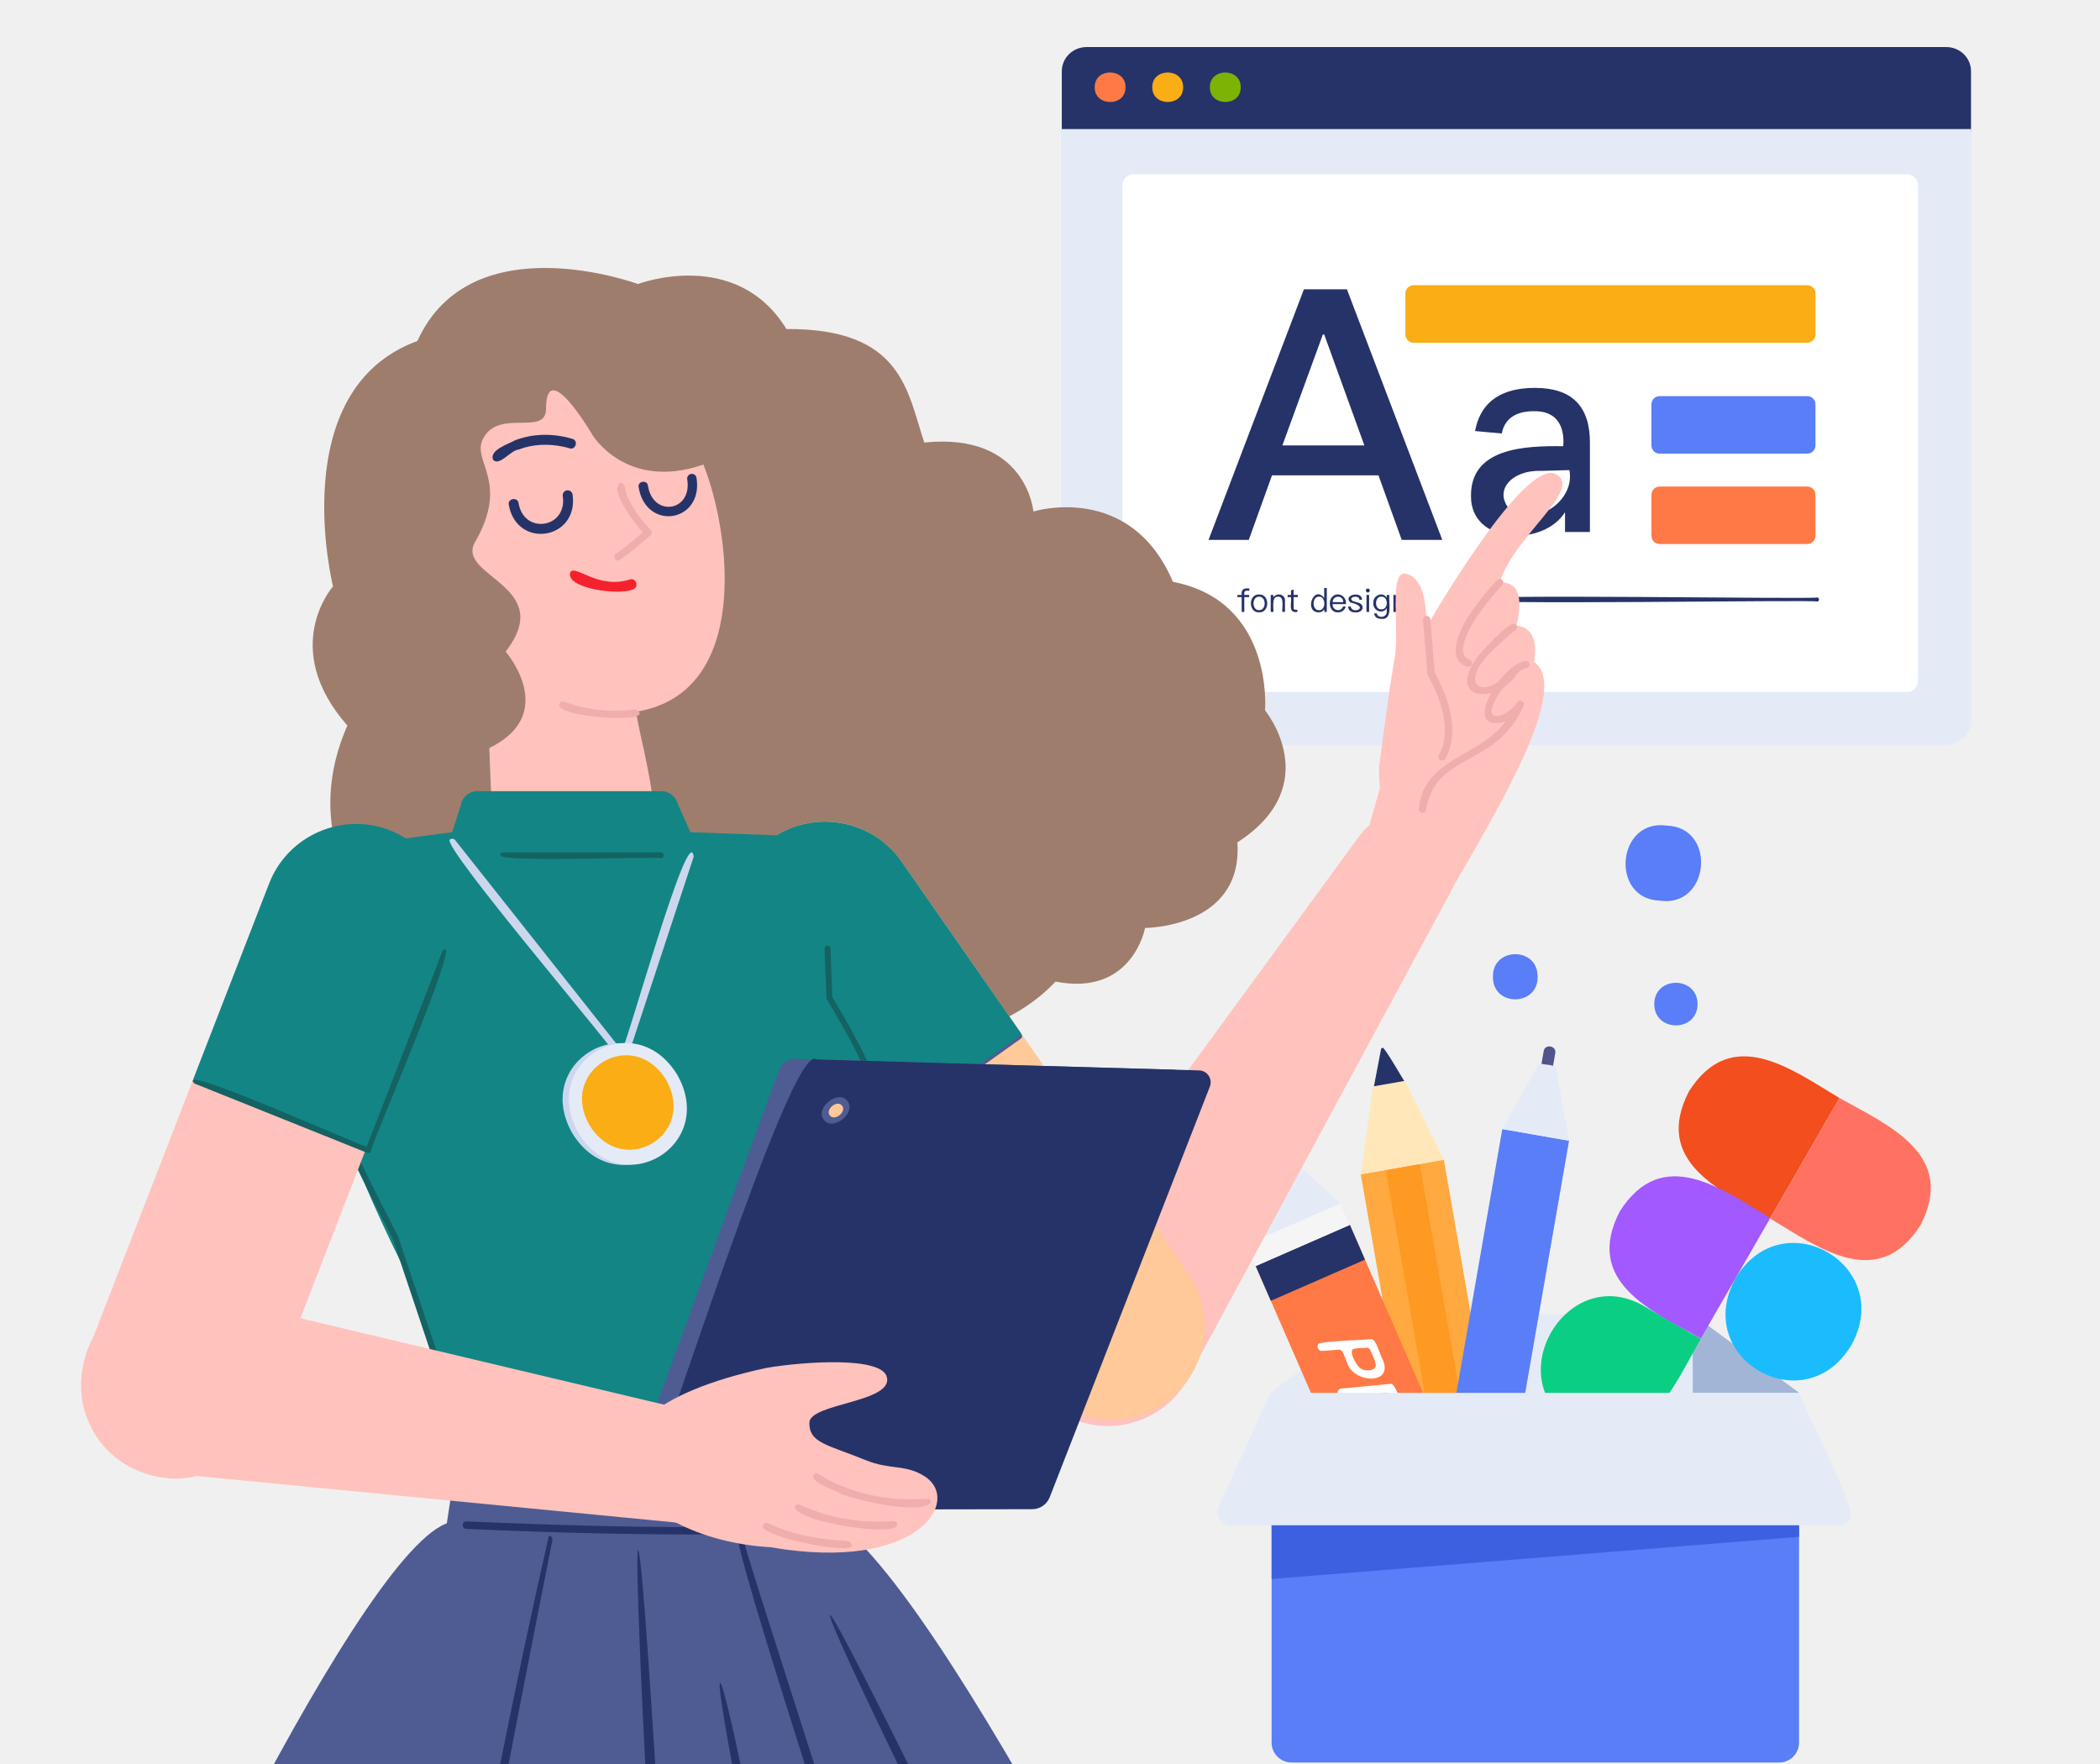
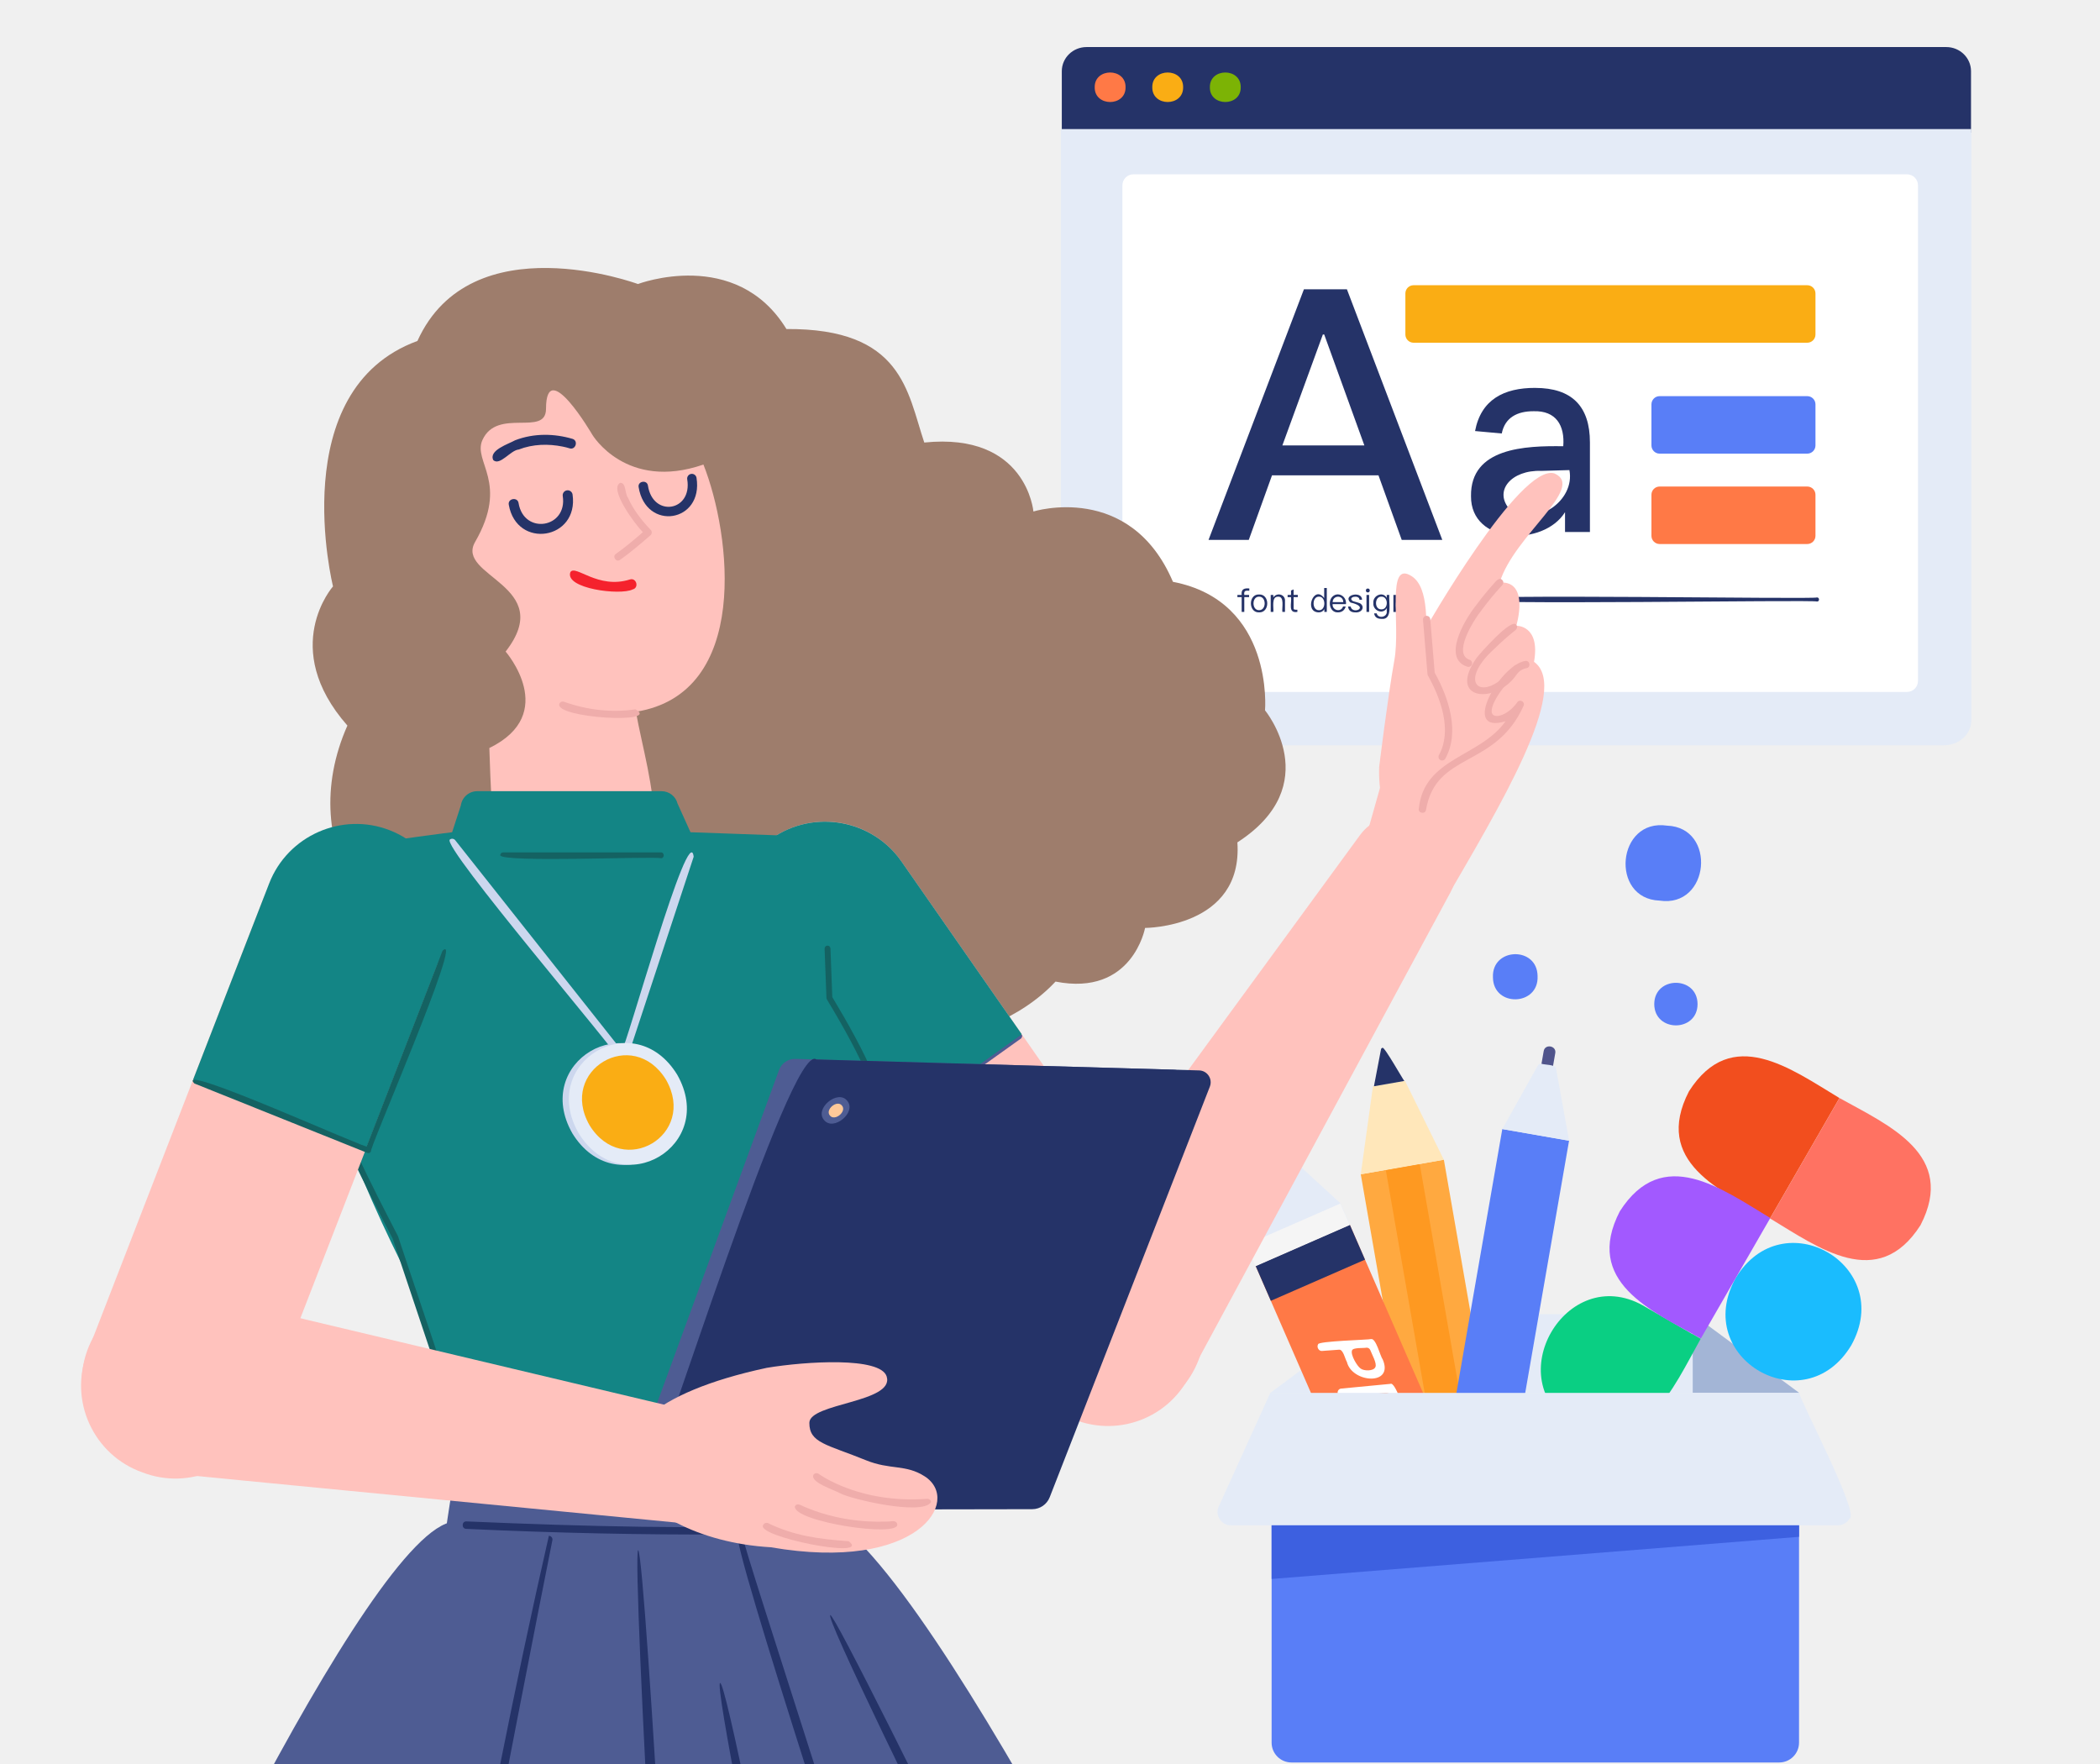
<svg xmlns="http://www.w3.org/2000/svg" id="Layer_1" viewBox="0 0 1000 840">
  <defs>
    <style>.cls-1,.cls-2{fill:#4e5c93;}.cls-3,.cls-4,.cls-5,.cls-6,.cls-7,.cls-2,.cls-8,.cls-9,.cls-10,.cls-11,.cls-12{fill-rule:evenodd;}.cls-3,.cls-13{fill:#ff7946;}.cls-4{fill:#ffc2bd;}.cls-14{fill:#fff;}.cls-15,.cls-7{fill:#e4ebf7;}.cls-16{fill:#f24e1e;}.cls-17{fill:#f5f5f5;}.cls-18{fill:#a259ff;}.cls-19,.cls-5{fill:#253368;}.cls-20,.cls-6{fill:#ccd7ee;}.cls-21{fill:#a3b5d6;}.cls-22{fill:#ff7262;}.cls-23{fill:#1abcfe;}.cls-24{fill:#597ef7;}.cls-25{clip-path:url(#clippath-1);}.cls-26{fill:#146262;}.cls-8{fill:#ffc999;}.cls-27{fill:#3d60e0;}.cls-28{fill:#50548b;}.cls-29{fill:#efadab;}.cls-30{clip-path:url(#clippath);}.cls-31{fill:#ffa940;}.cls-9{fill:#7cb305;}.cls-32{fill:none;}.cls-10{fill:#138585;}.cls-11,.cls-33{fill:#faad14;}.cls-34{fill:#ffe7ba;}.cls-35{fill:#fe9921;}.cls-36{fill:#0acf83;}.cls-37{fill:#f5222d;}.cls-12{fill:#9e7d6c;}</style>
    <clipPath id="clippath">
      <rect class="cls-32" x="525.55" y="440.57" width="455" height="455.8" />
    </clipPath>
    <clipPath id="clippath-1">
      <polygon class="cls-32" points="785 453.92 981 567.28 867.84 763.63 671.84 650.27 785 453.92" />
    </clipPath>
  </defs>
  <path class="cls-5" d="M938.57,63.19H505.62v-29.28c0-6.35,5.27-11.5,11.78-11.5h409.4c6.5,0,11.78,5.15,11.78,11.5v29.28Z" />
  <path class="cls-3" d="M535.98,41.55c.14,9.37-14.83,9.37-14.69,0-.14-9.37,14.83-9.37,14.69,0Z" />
  <path class="cls-11" d="M563.4,41.55c.14,9.37-14.83,9.37-14.69,0-.14-9.37,14.83-9.37,14.69,0Z" />
  <path class="cls-9" d="M590.82,41.55c.14,9.37-14.83,9.37-14.69,0-.14-9.37,14.83-9.37,14.69,0Z" />
  <path class="cls-7" d="M518.32,354.92c-7.25,0-13.13-5.3-13.13-11.83V61.48h433.53V343.09c0,6.53-5.88,11.83-13.13,11.83h-407.27Z" />
  <path class="cls-14" d="M908.08,83h-368.35c-2.9,0-5.25,2.35-5.25,5.26v235.97c0,2.9,2.35,5.26,5.25,5.26h368.35c2.9,0,5.25-2.35,5.25-5.26V88.26c0-2.9-2.35-5.26-5.25-5.26Z" />
  <path class="cls-33" d="M860.6,135.82h-187.47c-2.16,0-3.9,1.75-3.9,3.91v19.56c0,2.16,1.75,3.91,3.9,3.91h187.47c2.16,0,3.91-1.75,3.91-3.91v-19.56c0-2.16-1.75-3.91-3.91-3.91Z" />
  <path class="cls-13" d="M860.6,231.68h-70.3c-2.16,0-3.9,1.75-3.9,3.91v19.56c0,2.16,1.75,3.91,3.9,3.91h70.3c2.16,0,3.91-1.75,3.91-3.91v-19.56c0-2.16-1.75-3.91-3.91-3.91Z" />
  <path class="cls-24" d="M860.6,188.64h-70.3c-2.16,0-3.9,1.75-3.9,3.91v19.56c0,2.16,1.75,3.91,3.9,3.91h70.3c2.16,0,3.91-1.75,3.91-3.91v-19.56c0-2.16-1.75-3.91-3.91-3.91Z" />
  <path class="cls-5" d="M620.91,137.77h20.48l45.42,119.33h-19.32l-11.07-30.75h-50.7l-11.07,30.75h-19.16l45.42-119.33Zm-10.27,74.34h39.06l-19.12-52.82h-.65l-19.28,52.82Zm120.45-27.39c17.46,.02,26.02,8.78,26.02,25.97,0,0,0,42.64,0,42.64h-11.86v-9.43c-10.27,16.49-44.96,15.46-44.77-7.63-.33-23.07,25.79-24.04,43.93-23.78,.78-9.88-3.41-17.01-14.16-16.67-7.72-.01-13.6,2.98-15.13,10.6l-12.71-1.16c2.83-14.92,13.66-20.6,28.68-20.55Zm16.25,39.13l-13.41,.38c-14.25-.52-23.06,9.62-14.76,18.64,12.33,8.21,30.98-4.37,28.17-19.02Z" />
  <path class="cls-19" d="M865.25,284.49c1.22-.02,1.3,1.98,0,1.96-1.04-.98-167.87,1.88-167.71-.98-.23-2.88,166.74,.02,167.71-.98Z" />
  <path class="cls-19" d="M592.52,291.39v-7.04h2.28v-1.05h-2.28c-.25-2.12,.62-2.09,2.39-2v-1.08c-2.4-.24-3.99,.34-3.64,3.08h-2.03v1.05h2.03v7.04h1.25Zm7.04,.22c5.18,.2,5.19-8.74,0-8.53-5.19-.21-5.18,8.72,0,8.53Zm0-1.05c-3.54,.09-3.54-6.53,0-6.43,3.55-.1,3.55,6.52,0,6.43Zm6.8,.83c.25-1.9-1.04-7.27,2.17-7.25,3.29-.3,1.81,5.39,2.12,7.25h1.25v-4.98c.35-3.46-3.89-4.47-5.55-1.92v-1.19h-1.25v8.09h1.25Zm11.44,0v-1.05c-.68-.03-1.93,.24-1.8-.85,0,0,0-5.15,0-5.15h2v-1.05h-2v-2.61l-1.23,.52v2.1h-1.62v1.05h1.62c.43,2.73-1.64,7.81,3.03,7.04Zm10.15,.22c1.22,0,2.12-.52,2.69-1.55v1.33h1.17v-11.39h-1.25v4.79c-4.87-6.55-9.86,6.67-2.61,6.82Zm.16-1.03c-3.47,.14-3.46-6.66,.05-6.46,3.28-.02,3.33,6.56-.05,6.46Zm9.01,1.03c1.85,.01,3.26-1.06,3.67-2.82h-1.25c-.89,2.92-5.18,1.97-4.97-1.1h6.37c.42-3.91-4.07-6.25-6.66-3.35-2.11,2.45-.88,7.46,2.83,7.26Zm2.53-4.88h-5.05c.03-3.32,5.01-3.56,5.05,0Zm5.77,4.88c3.04,.26,4.62-2.51,2.45-4.16-.54-.44-3.1-.95-3.75-1.28-2.61-1.95,3.22-3.12,3.25-.56h1.22c.06-4.4-9.42-2.34-5.52,1.3,9.64,2.13,.92,6.03,.09,1.91h-1.22c.19,1.86,1.34,2.8,3.47,2.8Zm5.92-9.5c1.24,.03,1.24-1.91,0-1.86-1.22-.06-1.23,1.9,0,1.86Zm.62,9.28v-8.09h-1.25v8.09h1.25Zm5.95,3.32c5.55,.5,3.22-8.26,3.69-11.41h-1.25v1.39c-1.84-3.31-6.75-1.09-6.36,2.47-.39,3.56,4.54,5.72,6.36,2.41v1.42c.45,3.02-4.22,3.76-4.77,1.08h-1.25c.34,1.93,1.57,2.62,3.58,2.63Zm-.11-4.55c-3.46,.16-3.34-6.18,.02-6.04,3.39-.13,3.43,6.19-.02,6.04Zm6.98,1.24c.25-1.9-1.04-7.27,2.17-7.25,3.29-.3,1.81,5.39,2.13,7.25h1.25v-4.98c.35-3.46-3.89-4.47-5.55-1.92v-1.19h-1.25v8.09h1.25Z" />
  <g class="cls-30">
    <g>
      <path class="cls-15" d="M655.34,625.81l-50.47,37.49h251.93l-50.74-37.49h-150.72Z" />
      <path class="cls-21" d="M806.06,663.26l50.74,.04-50.74-37.49v37.46Z" />
      <path class="cls-31" d="M647.98,559.17s43.01,246.65,43.01,246.65c2.38,14.4,22.31,5.82,31.15,5.09,5.64-.99,9.41-6.37,8.42-12.02,0,0-43.01-246.65-43.01-246.65l-39.58,6.93Z" />
      <path class="cls-34" d="M653.78,517.33l-5.8,41.87,39.57-6.93-18.52-37.61-15.25,2.67Z" />
      <path class="cls-19" d="M658.32,498.97c-.35,.06-.62,.34-.69,.68l-3.37,17.62,14.47-2.53c-.38-.18-9.69-16.76-10.41-15.77Z" />
      <path class="cls-35" d="M659.92,557.23l44.77,256.74,16.16-2.83-44.77-256.74-16.16,2.84Z" />
      <path class="cls-19" d="M714.99,794.53c.43,9.37-5.28,30.59,9.91,31.02,15.18,.65,10.98-20.97,12.04-30.26,0,0-21.95-.77-21.95-.77Z" />
      <path class="cls-28" d="M735.09,500.54l-1.21,6.95c-.67,3.57,4.94,4.54,5.51,.96,0,0,1.21-6.95,1.21-6.95,.67-3.56-4.92-4.57-5.51-.96Z" />
      <path class="cls-24" d="M673.87,776.46c-1.9,11.92,11.51,12.69,19.79,14,5.64,.98,11.01-2.8,11.99-8.45l41.52-238.81-31.79-5.55-41.52,238.81Z" />
      <path class="cls-15" d="M732.27,507.43l-16.88,30.22,31.81,5.55-6.2-34.28c-.12-2.09-5.64-1.83-6.91-2.36-.71-.12-1.45,.22-1.81,.86Z" />
      <path class="cls-13" d="M599.74,532.9l-10.94,7.62c-1.25,.87-1.71,2.5-1.11,3.9l6.63,15.21c.7,1.62,2.59,2.36,4.21,1.65l11.97-5.23c1.62-.71,2.36-2.6,1.66-4.22l-7.66-17.59c-.74-1.81-3.18-2.5-4.76-1.34Z" />
      <path class="cls-13" d="M597.9,602.78l82.9,190.27,44.85-19.61-82.9-190.27-44.85,19.61Z" />
      <path class="cls-19" d="M597.9,602.78l7.26,16.65,44.85-19.6-7.26-16.66-44.85,19.61Z" />
      <path class="cls-15" d="M592.32,556.91l1.11,35.61,4.46,10.25,44.85-19.61-4.43-10.17-26.73-24.51-19.26,8.42Z" />
      <path class="cls-17" d="M593.42,592.71l4.47,10.25,44.84-19.61-4.47-10.24-44.84,19.61Z" />
      <path class="cls-14" d="M652.89,637.64c-.7,.38-25.66,.95-25.23,2.53-.79,1.26,.32,3.29,1.85,3.14,0,0,8.01-.59,8.01-.59,2.13-.4,3.03,4.6,3.85,5.78,2.39,10.12,22.74,11.57,17-1.3-1.05-1.18-3.12-10.09-5.49-9.55Zm-5.03,13.99c-1.56-1.02-4.88-6.52-4.03-8.6,.58-1.48,5.69-.96,6.85-1.28,.77-.05,1.5,.38,1.81,1.1,.68,1.87,3.35,6.46,2.44,8.16-.82,1.97-5.48,1.93-7.07,.63Z" />
      <path class="cls-14" d="M662.15,658.98l-23.53,2.25c-1.2,.08-2.01,1.46-1.51,2.55,0,0,6.24,14.31,6.24,14.31,.92,2.18,4.34,.7,3.35-1.47,0,0-4.05-9.31-4.05-9.31-1.22-3.3,4.26-2.6,5.95-2.95,2.31-.75,5.21,9.88,6.17,11,.92,2.19,4.33,.71,3.36-1.47-.22-1.82-6.08-9.77-1.88-10.3,1.37,.08,4.95-1.24,5.6,.7,.98,1.13,4.1,12.43,6.47,11.6,1.2-.11,1.98-1.5,1.45-2.58-1-1.08-5.28-15.27-7.62-14.35Z" />
      <path class="cls-24" d="M605.53,709.06v120.77c0,5.21,4.22,9.44,9.42,9.44h232.31c5.2,0,9.42-4.23,9.42-9.44v-120.77h-251.15Z" />
      <path class="cls-27" d="M605.53,681.52v70.37l251.15-20.07v-50.3h-251.15Z" />
      <g class="cls-25">
        <g>
          <path class="cls-36" d="M749.34,678.74c32.68,16.92,47.48-18.01,60.49-41.2l-27.56-15.94c-36.59-20.32-68.78,35.57-32.93,57.14Z" />
          <path class="cls-16" d="M804.28,519.66c20.32-31.8,48.44-10.74,71.64,3.21l-33.04,57.33c-23.69-13.15-55.92-27.05-38.6-60.54Z" />
          <path class="cls-22" d="M875.92,522.87c23.69,13.16,55.92,27.04,38.6,60.55-20.3,31.78-48.45,10.75-71.64-3.21l33.04-57.33Z" />
          <path class="cls-23" d="M881.59,640.56c-22.36,37.31-76.2,6.17-55.12-31.88,22.36-37.31,76.19-6.17,55.12,31.88Z" />
          <path class="cls-18" d="M771.35,576.8c20.32-31.8,48.44-10.74,71.64,3.21l-33.04,57.33c-23.69-13.15-55.92-27.05-38.6-60.54Z" />
        </g>
      </g>
      <path class="cls-15" d="M604.89,663.3l-24.5,54c-2.03,3.99,1.16,9.14,5.65,9.02,0,0,289.22,0,289.22,0,2.2,0,4.25-1.16,5.39-3.06,5.48-1.66-23.84-56.9-23.84-59.97h-251.92Z" />
    </g>
  </g>
  <path class="cls-24" d="M793.87,393.17c-23.99-3.6-27.33,34.82-3.62,35.69,23.99,3.6,27.33-34.82,3.62-35.69Z" />
  <path class="cls-24" d="M787.74,478.14c.06,13.51,20.57,13.51,20.62,0-.06-13.51-20.57-13.51-20.62,0Z" />
  <path class="cls-24" d="M710.93,465.43c-.66-14.31,21.11-14.95,21.25-.62,.66,14.31-21.11,14.95-21.25,.62Z" />
  <path class="cls-8" d="M394.1,837.16c35.63,.83,63.58,30.88,61.89,66.53l-18.12,383.29c-1.4,29.52-26.06,52.52-55.57,51.83-29.5-.7-53.06-24.84-53.06-54.4l-.1-383.71c0-35.69,29.33-64.38,64.95-63.54Z" />
  <path class="cls-12" d="M492.1,243.57s46.03-14.4,66.45,33.49c48.32,9.31,43.84,61.19,43.84,61.19,0,0,29.19,35.51-13.16,62.88,2.77,40.74-43.96,40.74-43.96,40.74,0,0-5.98,32.77-42.64,25.55-32.71,35.08-104.05,40.52-134.73,8.96-43.65,45-137.13,13.59-131.71-21.97-58.45,5.76-96.34-51.23-70.76-108.9-32.66-37.14-6.85-66.28-6.85-66.28,0,0-23.36-93.58,40.2-116.87,25.55-56.5,105-27.11,105-27.11,0,0,46.69-17.77,70.71,21.43,55.29-.34,57.51,29.78,65.64,54.05,48.73-5,51.97,32.85,51.97,32.85Z" />
  <path class="cls-4" d="M334.96,221.22c-36.77,12.71-52.85-14.12-52.85-14.12,0,0-22.07-37.88-22.1-12.44-.02,13.51-23.16-.71-30.26,14.83-4.78,10.46,12.9,20.12-3.52,48.6-9.51,16.5,39.08,20.66,14.54,52.19,0,0,25.75,29.57-7.75,45.92,1.38,33.78-.43,79.09,47.03,74.82,47.62-9.67,28.5-59.66,22.77-92.08,54.67-8.76,45.32-84.43,32.15-117.72Z" />
  <path class="cls-4" d="M650.59,398.36l27.74-98.18s45.43-79.66,61.84-74.76c15.24,6.68-19.21,29.48-26.04,51.99,14.51-1.04,7.92,20.57,7.92,20.57,0,0,11.55-.42,8.44,17.18,17.77,12.6-16.7,69.51-43.28,115.28,0,0-39.6,30.62-36.63-32.08Z" />
  <path class="cls-4" d="M656.75,365.19s4.14-33.67,7.23-50.82c3.1-17.15-4.14-48.13,8.35-39.93,8.4,5.52,6.94,23.95,6.63,37.54-.3,13.59,21.62,45.79,5.28,68.09-11.04,15.07-28.43,17.04-27.5-14.88Z" />
  <path class="cls-4" d="M682.22,391.68c-11.37-7.57-26.68-4.84-34.75,6.19l-155.74,213.04c-13.67,20.05-8.34,47.42,11.86,60.86,20.37,13.55,47.89,7.64,60.91-13.09l126.07-233.53c6.28-11.64,2.67-26.15-8.34-33.47Z" />
  <path class="cls-37" d="M271.61,272.45c2.38-3.82,13.1,8.38,28.44,3.46,3.06-.85,4.34,4,1.24,4.76-5.97,3-32.54-.4-29.68-8.22Z" />
  <path class="cls-19" d="M269.94,233.5c1.29-.21,2.5,.67,2.71,1.97,3.08,21.55-26.61,26.3-30.38,4.86-.52-3.03,4.23-3.79,4.67-.75,2.54,15.26,23.38,11.91,21.04-3.37-.21-1.29,.67-2.5,1.96-2.71Z" />
  <path class="cls-19" d="M329.11,225.67c1.22-.2,2.37,.64,2.57,1.86,3.34,21.24-24.13,25.63-27.57,4.42-.5-2.87,4.01-3.6,4.43-.71,2.36,15.34,21.25,12.31,18.71-3-.2-1.22,.64-2.38,1.86-2.57Z" />
  <path class="cls-19" d="M245.3,209.65c8.98-3.45,18.66-3.23,27.36-.66,2.91,.94,1.38,5.51-1.52,4.48-1-.32-1.74-.5-3.2-.81-6.81-1.38-14.13-1.24-20.93,1.4-3.95,.34-8.88,7.85-12.09,5.07-2.38-4.73,7.29-7.72,10.38-9.48Z" />
-   <path class="cls-8" d="M554.73,668.06c20.09-14.02,25.02-41.7,11.01-61.81l-136.46-196c-14.01-20.11-41.64-25.05-61.73-11.03-20.08,14.02-25.01,41.7-11.01,61.81l136.46,196c14,20.12,41.63,25.05,61.72,11.03Z" />
+   <path class="cls-4" d="M554.73,668.06c20.09-14.02,25.02-41.7,11.01-61.81l-136.46-196c-14.01-20.11-41.64-25.05-61.73-11.03-20.08,14.02-25.01,41.7-11.01,61.81l136.46,196c14,20.12,41.63,25.05,61.72,11.03Z" />
  <path class="cls-1" d="M354.7,460.61c.64-.45,1.52-.27,1.95,.35,0,0,57.04,81.92,57.04,81.92,.61,1.22,79.49-60.87,72.66-48.47,0,0-72.19,51.57-72.19,51.57-.64,.46-1.53,.29-1.96-.34,.28-1.99-60.91-82.9-57.5-85.04Z" />
  <path class="cls-10" d="M414.4,544.11l-57.85-83.09c-13.95-20.03-8.99-47.85,11.01-61.81,20-13.97,47.78-9,61.72,11.03l57.3,82.3-72.18,51.57Z" />
  <path class="cls-10" d="M394.94,471.2c28.21,53.56,43.45,106.13,7.97,146.21,0,0-.25-11.2-2.65,87.52-113.48,19.94-185.84-1.26-185.84-1.26,0,0,2.21-26.17,2.21-26.17,0,0-18.43-61.86-18.43-61.86-17.15-34.09-59.51-115.61-46.92-178.15,.92-10.15-3.89-31.33,6.16-32.91,34.16-5.38,57.86-8.28,57.86-8.28l4.16-12.79c.56-3.87,3.87-6.75,7.77-6.75h87.82c3.58,0,6.71,2.43,7.6,5.91l6.16,13.63,46.28,1.65c18.26,11.3,16.78,54.03,19.85,73.24Z" />
  <path class="cls-20" d="M214.19,399.8c.8-.64,1.96-.48,2.58,.3,0,0,79.29,100.12,79.29,100.12,1.64,.25,32.18-110.79,34.26-92.24,0,0-31.83,96.63-31.83,96.63-.43,1.3-2.04,1.66-2.99,.78-.01-2.73-85.4-102.38-81.3-105.59Z" />
  <path class="cls-6" d="M319.47,511.8c19.28,33.83-26.56,61.03-46.93,27.87-19.28-33.83,26.55-61.03,46.93-27.87Z" />
  <path class="cls-7" d="M322.46,511.73c19.28,33.83-26.56,61.03-46.94,27.86-19.27-33.83,26.56-61.02,46.94-27.86Z" />
  <path class="cls-11" d="M317.17,514.18c14.97,26.26-20.63,47.38-36.44,21.64-14.97-26.26,20.62-47.38,36.44-21.64Z" />
  <path class="cls-26" d="M151.31,436.09c2.45-.15,.92,5.81,1.24,7.02-.3,19.76-.47,48.63,2.22,66,4.06,20.25,23.41,57.59,34.75,79.54,.05,.52,30.03,88.94,29.83,89.44,0,0-2.53,25.79-2.53,25.79,57.91,10.35,117.12,11.06,182.29-.48,.81-24,1.69-58.8,3.03-83.57,31.66-59.47,24.98-88.61-8.42-143.98,0,0-.17-.62-.17-.62,0,0-.89-23.48-.89-23.48-.03-.77,.57-1.42,1.35-1.45,.78-.03,1.43,.59,1.45,1.35,0,0,.87,23.14,.87,23.14,32.56,54.35,40.56,83.84,10.06,142.98,0,0-1.64,3.13-1.64,3.13,0,0-2.29,64.24-2.29,64.24-.92,10.18,.74,19.81-1.7,20.82-66.97,11.89-126.39,11.22-185.76,.41-2.93,1.81,2.2-28.26,1.53-28.26,0,0-29.57-88.36-29.57-88.36-11.56-22.02-30.84-59.77-34.95-80.18-2.59-16.96-2.66-47.5-2.23-67.54,.28-1.02-.76-6.15,1.54-5.94Z" />
  <path class="cls-4" d="M67.74,701.11c-23.17-8.22-35.11-34.11-26.16-57.06,0,0,83.23-214.68,83.23-214.68,8.73-22.51,34.02-33.67,56.5-24.93,23.17,8.22,35.11,34.11,26.16,57.07,0,0-83.22,214.67-83.22,214.67-8.73,22.51-34.02,33.67-56.5,24.93Z" />
  <path class="cls-2" d="M216.19,724.6c-39.87,3.13-157.45,252.33-193.2,342.56,4.76,18.17,56.78,53.34,56.78,53.34,0,0-3.11,14.47-5.03,23.15,34.02,28.03,99.83,43.25,99.83,43.25l.15,12.43c105.21,48.52,246.09,2.02,246.09,2.02,0,0,2.63-2.69,.74-12.45,47.77-.55,150.05-61.24,150.05-61.24l-14.54-30.03,42.07-43.12c-10.99-10.3-152.45-310.31-208.06-334.03,0,0-104.14-1.44-174.88,4.11Z" />
  <path class="cls-2" d="M398.69,724.6l-3-22.82s-89.99,.54-178.24-3.89c-2.23,10.13-4.79,28.37-4.79,28.37,7.42-6.1,87.59,11.72,186.04-1.65Z" />
  <path class="cls-19" d="M395.4,769.11c3.85-.74,176.79,355.54,175.5,358.2-5.42,4.09-9.96,7.14-16.47,11.29-38.52,22.72-88.18,47.93-133.73,51.55-.2-.97,.42-1.9,1.38-2.1,30.04-6.22,58.48-15.85,84.99-27.97,23.3-10.82,41.69-21.12,60.49-34.71,.74-2.51-176.92-354.24-172.17-356.27Z" />
  <path class="cls-19" d="M261.37,731.31c1.12,.08,1.93,1.11,1.66,2.2,0,0-6.79,34.32-6.79,34.32-27.15,138.75-57.57,296.97-79.52,432.07,78.31,25.93,165.47,22,243.81,.2,1.31-2.24-82.71-397.91-77.62-398.66,5.04-1.49,79.3,398.21,81.42,399.54,.37,2.77-4.03,2.5-5.7,3.38-78.68,21.23-165.99,24.87-244.46-1.58-2.96,.89,1.4-14.94,1.02-15.57,25.09-142.76,53.29-311.75,86.18-455.91Z" />
  <path class="cls-19" d="M303.89,738.15c3.47,1.17,22.16,333.1,18.85,334.68-3.48-1.17-22.16-333.1-18.85-334.68Z" />
  <path class="cls-19" d="M351.27,729.68c.94-.3,1.94,.25,2.22,1.17-1.13,2.25,73.84,226.71,68.84,227.91-.95,.3-1.94-.25-2.22-1.17,1.12-2.21-73.82-226.75-68.83-227.91Z" />
  <path class="cls-19" d="M222.12,724.48c58.28,2.5,110.34,3.73,164.22,1.78,1.33,.06,2.14-.46,3.33-.23,.79,.1,.61,.19,1.07,2.46-.92,1.43-2.68,1.14-4.18,1.31-13.98,.69-25.82,.78-42.03,.9-37.27,.18-78.86-.63-122.57-2.67-2.23-.07-2.18-3.69,.17-3.55Z" />
  <path class="cls-10" d="M174.23,547.23l36.61-94.43c8.82-22.76-2.55-48.62-25.28-57.45-22.73-8.84-48.55,2.55-57.38,25.32l-36.26,93.53,82.31,33.03Z" />
  <path class="cls-26" d="M314.71,405.89c1.8-.03,1.82,2.84,0,2.8-2.46-1.05-75.57,2.18-76.51-1.4,0-.78,.64-1.41,1.4-1.4,0,0,75.11,0,75.11,0Z" />
  <path class="cls-26" d="M210.73,452.76c11.01-10.92-36.65,98.07-34,95.44-.28,.73-1.12,1.08-1.83,.79,0,0-82.31-33.03-82.31-33.03-10.77-10.92,84.58,32.42,82.03,29.9l36.1-93.1Z" />
  <path class="cls-2" d="M298.36,707.84l72.61-198.31c1.2-3.27,4.35-5.41,7.83-5.3l180.03,5.15c5.59,.16,9.34,5.82,7.3,11.04l-75.21,192.84c-1.21,3.1-4.19,5.15-7.52,5.15l-177.44,.31c-5.63,0-9.54-5.6-7.61-10.88Z" />
  <path class="cls-5" d="M307.94,705.78c4.8-3.21,68.65-210.72,80.82-201.28,0,0,182.26,5.22,182.26,5.22,3.91,.11,6.53,4.07,5.1,7.72,0,0-76.25,195.51-76.25,195.51-1.34,3.44-4.64,5.7-8.32,5.71,0,0-174.41,.3-174.41,.3-6.81,.01-11.56-6.77-9.21-13.18Z" />
  <path class="cls-2" d="M403.44,524.19c4.67,5.43-6.62,14.76-11.05,9.14-4.68-5.43,6.62-14.76,11.05-9.14Z" />
  <path class="cls-8" d="M400.93,526.46c2.43,2.82-3.44,7.66-5.74,4.75-2.43-2.82,3.43-7.67,5.74-4.75Z" />
  <path class="cls-4" d="M366.99,704.86c-1.93,13.54-14.16,23.16-27.75,21.84l-262.42-25.47c-24.04-3.14-40.88-25.35-37.45-49.38,3.46-24.25,26.19-40.87,50.3-36.8l257.92,61.29c12.86,3.06,21.26,15.42,19.39,28.52Z" />
  <path class="cls-4" d="M367.04,736.79c-68.6-3.95-113.27-61.57-1.9-85.44,18.46-3.08,54.17-5.37,57.09,4.13,3.82,12.38-36.74,12.62-36.82,22.04-.07,9.67,8.31,10.24,26.94,17.83,11.65,4.74,18.91,1.8,28.02,7.7,17.81,11.54-3.14,45.86-73.34,33.74Z" />
  <path class="cls-29" d="M295.41,229.9c2.82,.06,2.01,4.96,3.68,7.22,2.09,4.68,5.57,9.81,10.79,15.23,.69,.72,.64,1.86-.11,2.52-5.09,4.42-9.67,8.3-14.54,11.76-1.85,1.28-3.83-1.66-1.93-2.89,4.33-3.07,8.35-6.45,12.83-10.31-3.94-3.98-16.39-20.88-10.72-23.53Z" />
  <path class="cls-29" d="M266.32,335.23c.32-.91,1.31-1.38,2.22-1.06,11.53,4.08,22.99,5.22,34.06,3.61,12.58,7.1-38.12,4.2-36.28-2.54Z" />
  <path class="cls-29" d="M715.33,276.15c1.17,1.09,.21,2.5-.74,3.33-3.04,3.35-5.95,6.85-8.69,10.55-5.03,6.3-14.11,21.71-5.97,24.19,.89,.37,1.3,1.39,.93,2.28-.37,.89-1.39,1.31-2.27,.94-11.45-3.83-2.2-21.05,4.52-29.47,2.65-3.59,5.48-7,8.41-10.26,.88-1.02,2.39-2.97,3.82-1.55Z" />
  <path class="cls-29" d="M722.06,297.57c.95,1.21-.11,2.45-1.17,3.11-3.16,2.54-6.27,5.28-9.15,8.15-18.71,16.73-5.78,26.98,8.65,9.13,1.08-2.51,4.8-.89,3.27,1.47-.49,.6-.91,1.15-1.47,1.78-9.63,14.3-33.28,12.53-19.14-7.8,1.6-2.17,16.92-19.56,19.01-15.84Z" />
  <path class="cls-29" d="M726.35,314.73c2.21-.37,2.78,3.1,.54,3.44-2.32,.37-5.29,2.47-8.85,6.66-7.46,8.79-9.01,14.45-6.79,15.75,2.3,1.35,7.75-1.14,11.25-6.16,1.24-1.77,3.95-.15,2.97,1.78-13.45,29.83-41.73,21.65-46.43,49.5-.39,2.2-3.89,1.54-3.41-.68,2.51-24.29,29.12-24.38,41.29-41.56-21.73,6.55-2.62-26.93,9.41-28.73Z" />
  <path class="cls-29" d="M679.21,293.26c.96-.08,1.8,.65,1.87,1.59,0,0,2.11,25.47,2.11,25.47,6.77,12.18,12.03,28.32,5.05,40.95-.48,.83-1.54,1.12-2.37,.65-.83-.48-1.12-1.54-.65-2.37,6.31-11.56,1.03-26.65-5.21-37.77-.15-.23-.22-.5-.25-.77,0,0-2.14-25.88-2.14-25.88-.08-.96,.63-1.8,1.59-1.88Z" />
  <path class="cls-29" d="M387.41,702.2c.73-1,2.05-.82,2.88-.04,3.24,2.15,6.87,3.99,11.12,5.71,11.47,4.61,24.91,6.97,40.09,5.85,.96-.07,1.79,.65,1.86,1.61-4.34,6.57-38.54-1.59-43.25-4.23-3.14-1.74-14.63-5.29-12.71-8.9Z" />
  <path class="cls-29" d="M378.5,717.35c1.13-2.12,3.38-.18,4.94,.33,13.34,5.64,27.27,7.36,39.01,6.87,1.78,.07,4.46-.99,4.82,1.37,.83,6.31-49.37-1.21-48.77-8.57Z" />
  <path class="cls-29" d="M363.57,725.98c.61-1.02,1.9-1.04,2.78-.37,11.68,5.5,22.87,7.27,37.82,8.31,11.45,8.92-45.9-2.39-40.6-7.94Z" />
</svg>
